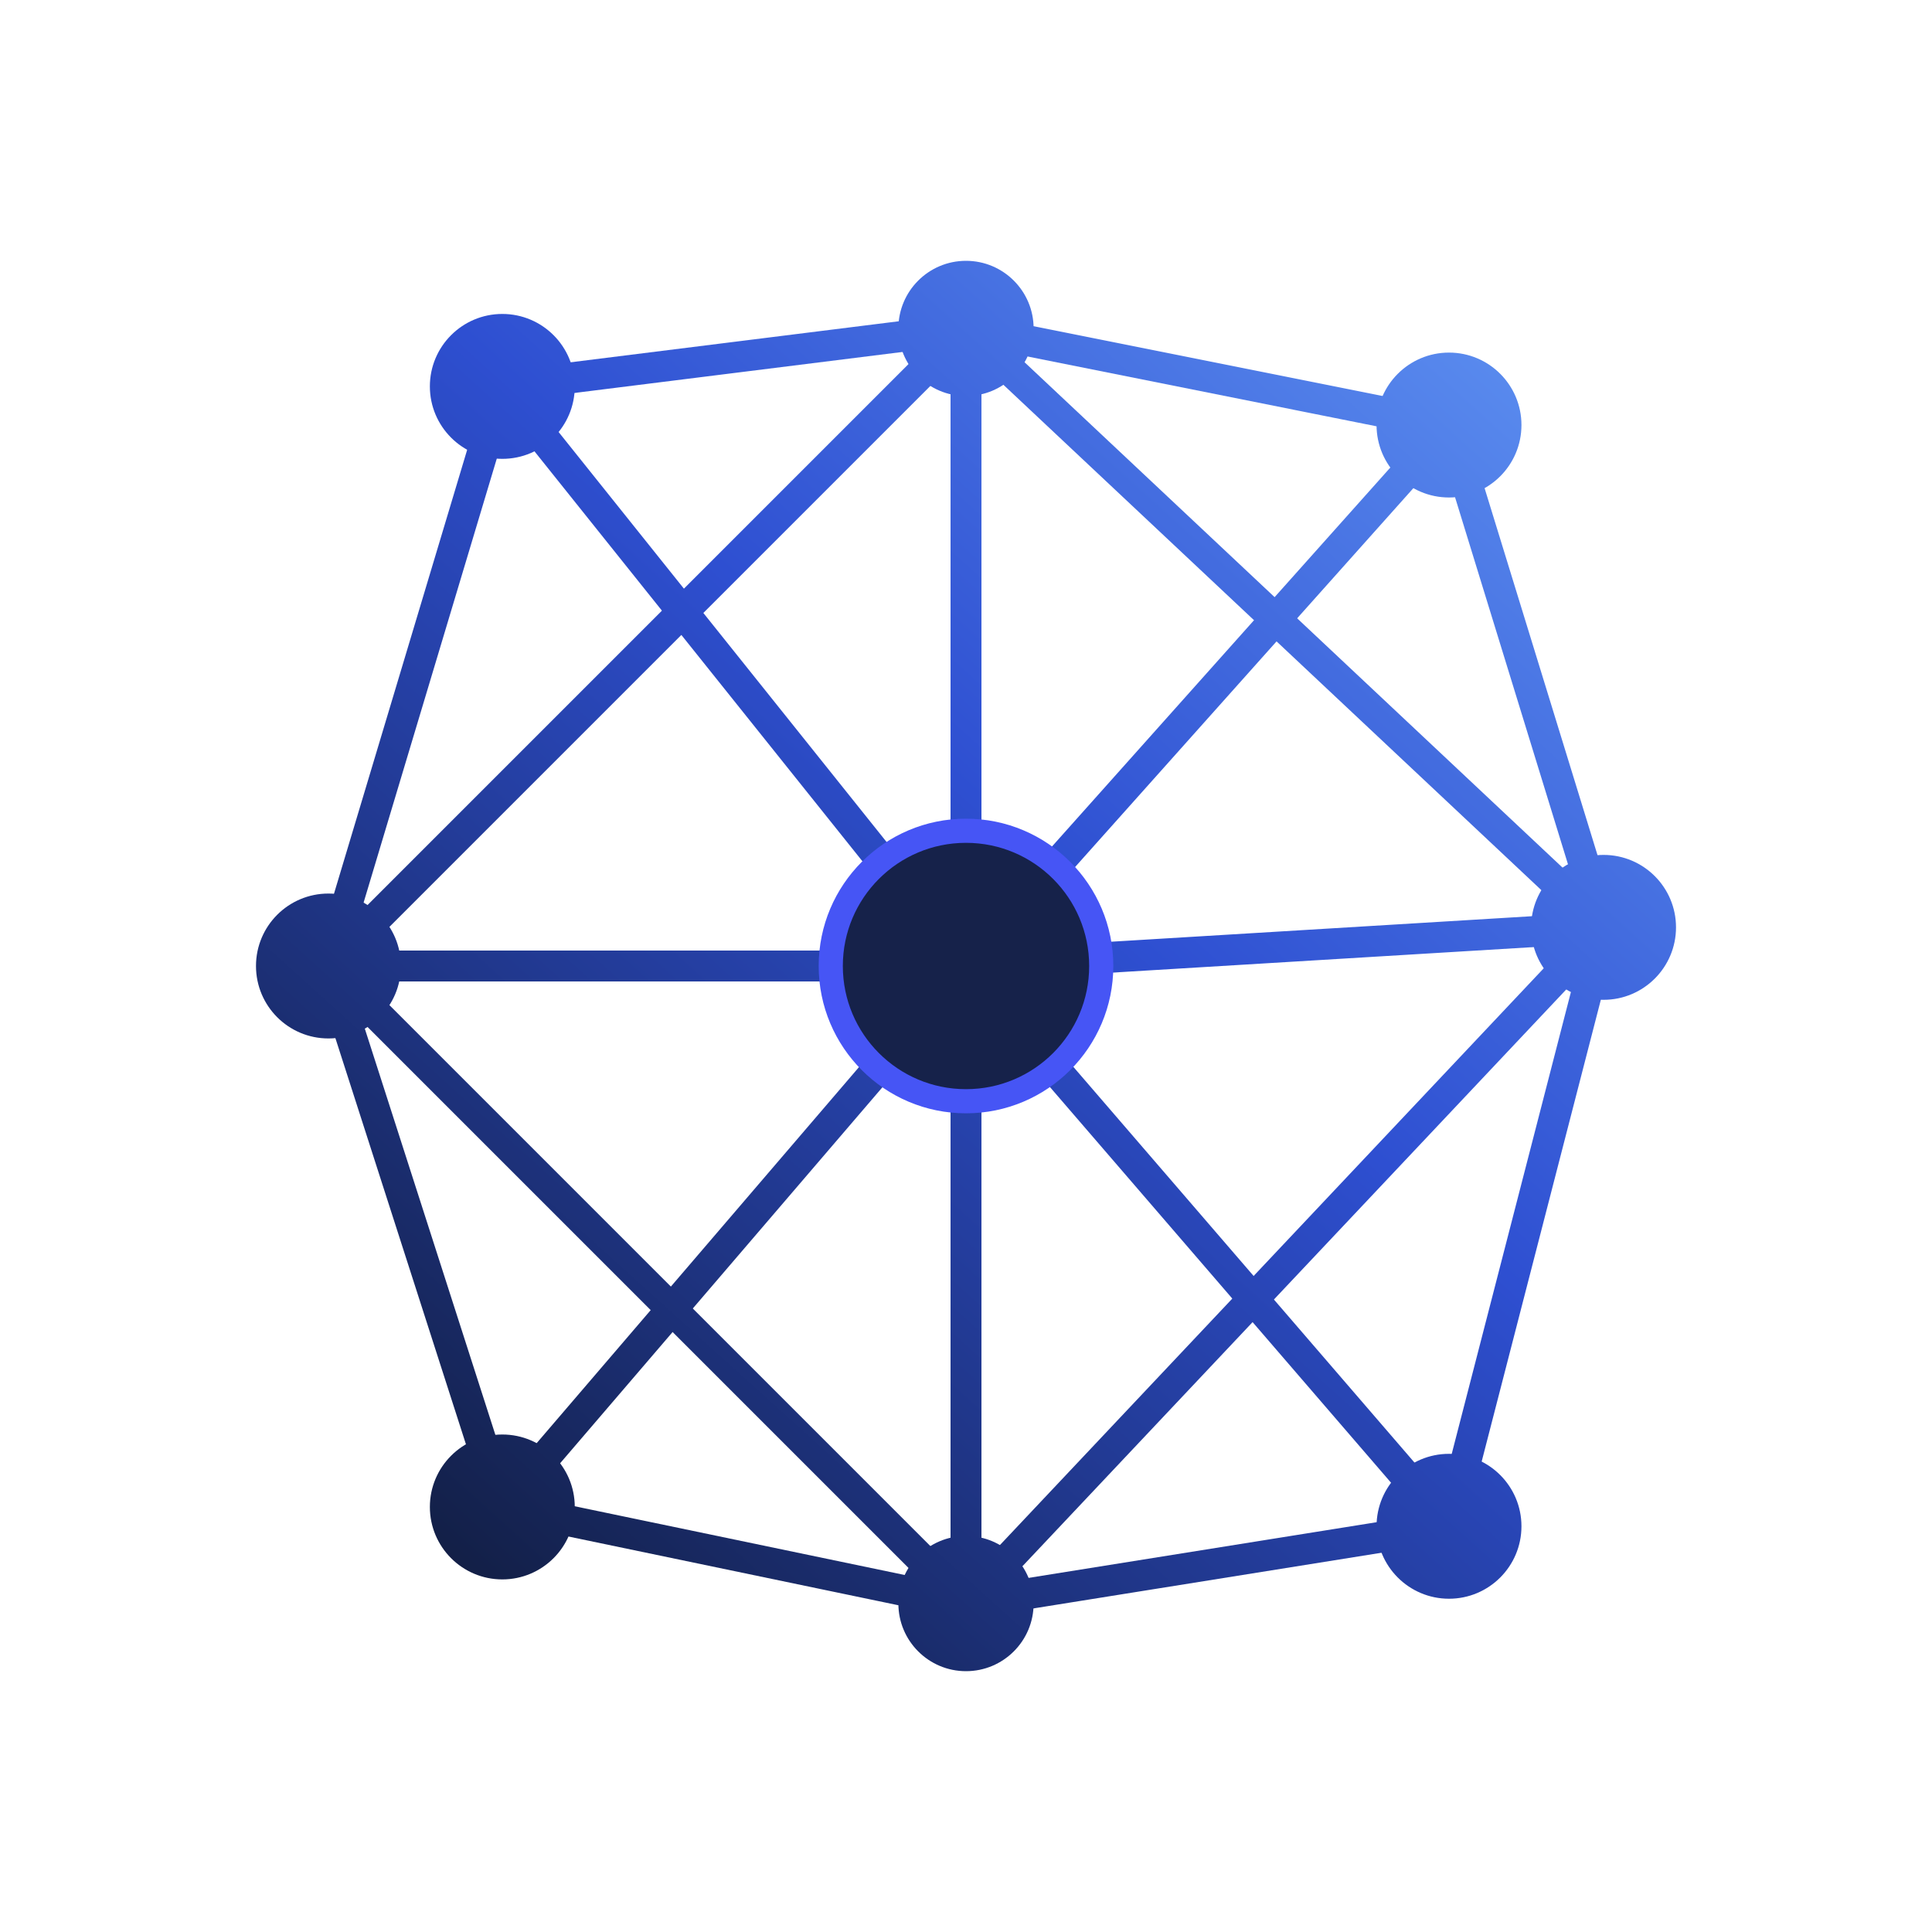
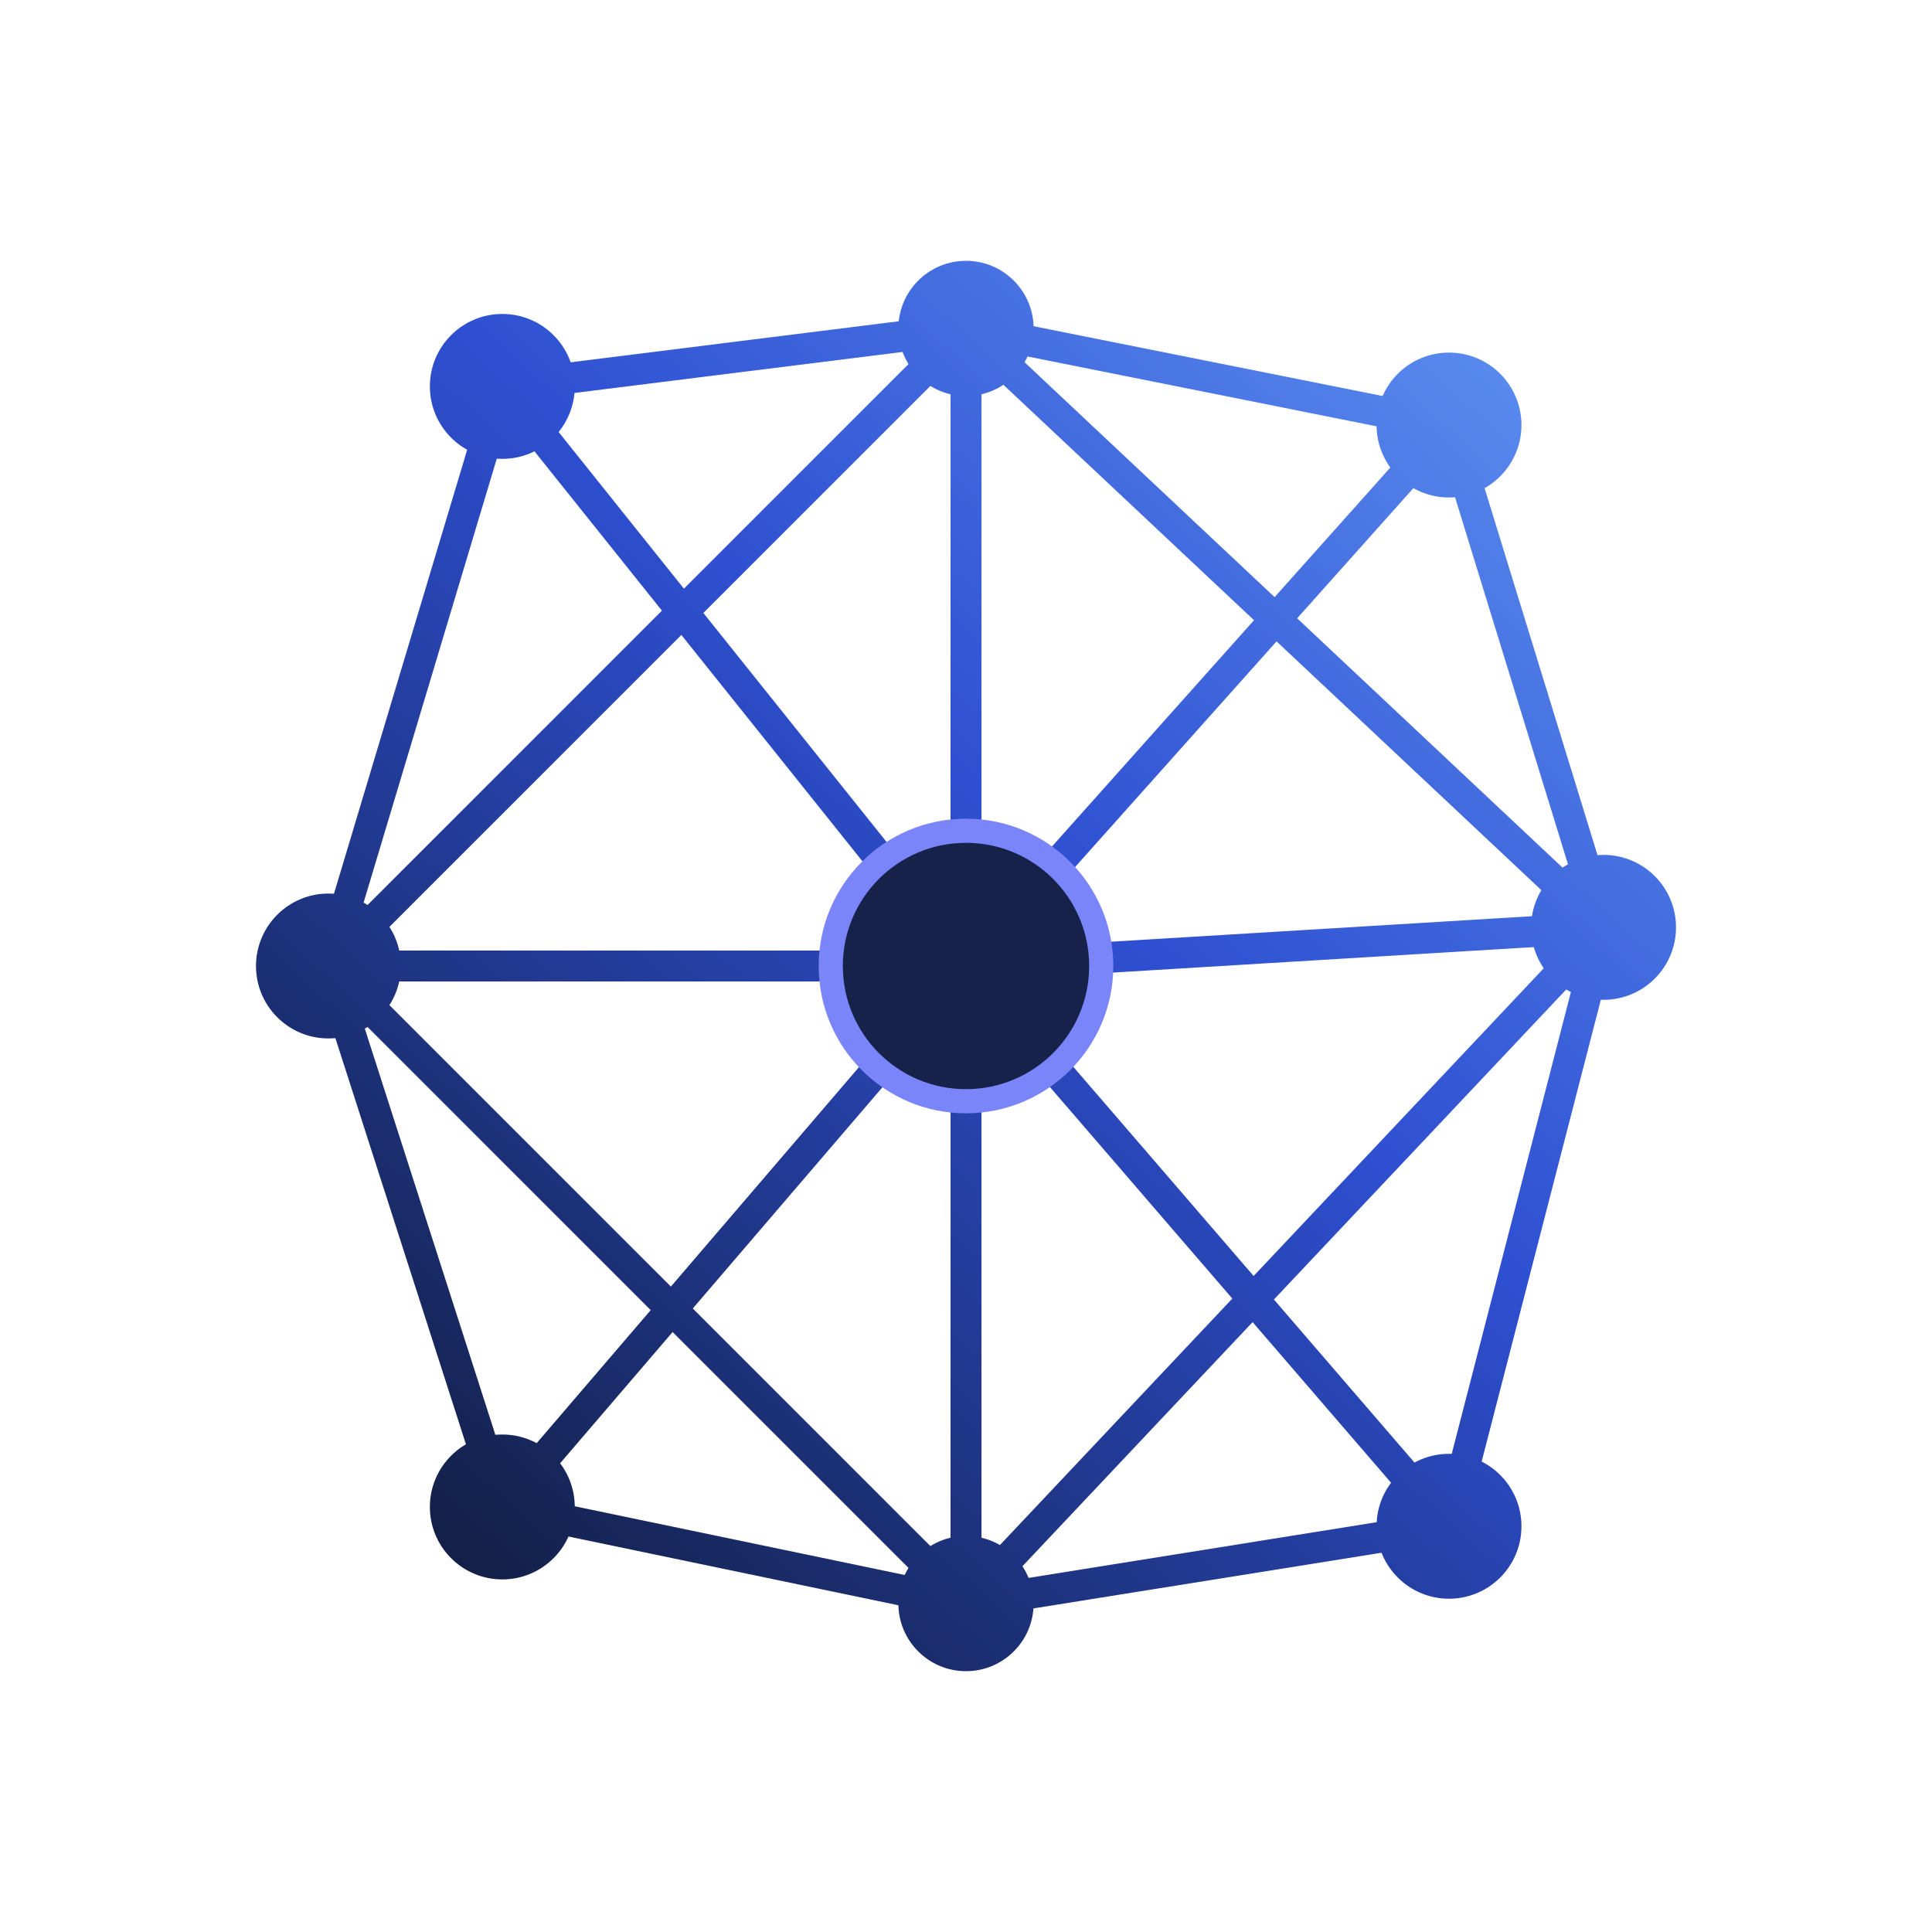
- <svg xmlns="http://www.w3.org/2000/svg" viewBox="0 0 200 200" role="img" aria-labelledby="zed-auth-mark-title">
+ <svg xmlns="http://www.w3.org/2000/svg" viewBox="0 0 200 200" role="img" aria-labelledby="zed-auth-mark-dark-title">
  <defs>
    <linearGradient id="zedMesh" gradientUnits="userSpaceOnUse" x1="178" y1="18" x2="30" y2="182">
      <stop offset="0%" stop-color="#6BA3FA" />
      <stop offset="45%" stop-color="#2E4FD1" />
      <stop offset="100%" stop-color="#0B1220" />
    </linearGradient>
  </defs>
  <g stroke="url(#zedMesh)" stroke-width="3.2" stroke-linecap="round" fill="none">
    <line x1="52" y1="40" x2="100" y2="34" />
    <line x1="100" y1="34" x2="150" y2="44" />
    <line x1="150" y1="44" x2="100" y2="100" />
    <line x1="100" y1="100" x2="52" y2="156" />
    <line x1="52" y1="156" x2="100" y2="166" />
    <line x1="100" y1="166" x2="150" y2="158" />
    <line x1="52" y1="40" x2="34" y2="100" />
    <line x1="34" y1="100" x2="52" y2="156" />
    <line x1="150" y1="44" x2="166" y2="96" />
    <line x1="166" y1="96" x2="150" y2="158" />
    <line x1="52" y1="40" x2="100" y2="100" />
    <line x1="100" y1="34" x2="100" y2="100" />
    <line x1="100" y1="100" x2="150" y2="158" />
    <line x1="100" y1="100" x2="100" y2="166" />
    <line x1="34" y1="100" x2="100" y2="100" />
    <line x1="100" y1="100" x2="166" y2="96" />
    <line x1="34" y1="100" x2="100" y2="34" />
    <line x1="100" y1="34" x2="166" y2="96" />
    <line x1="34" y1="100" x2="100" y2="166" />
    <line x1="100" y1="166" x2="166" y2="96" />
  </g>
  <g fill="url(#zedMesh)">
    <circle cx="52" cy="40" r="7.5" />
    <circle cx="100" cy="34" r="7.0" />
    <circle cx="150" cy="44" r="7.5" />
    <circle cx="34" cy="100" r="7.5" />
    <circle cx="166" cy="96" r="7.5" />
    <circle cx="52" cy="156" r="7.5" />
    <circle cx="100" cy="166" r="7.0" />
    <circle cx="150" cy="158" r="7.5" />
  </g>
-   <circle cx="100" cy="100" r="14.0" fill="#16224A" stroke="#4655F5" stroke-width="2.5" />
+   <circle cx="100" cy="100" r="14.0" fill="#16224A" stroke="#7B85FA" stroke-width="2.5" />
</svg>
